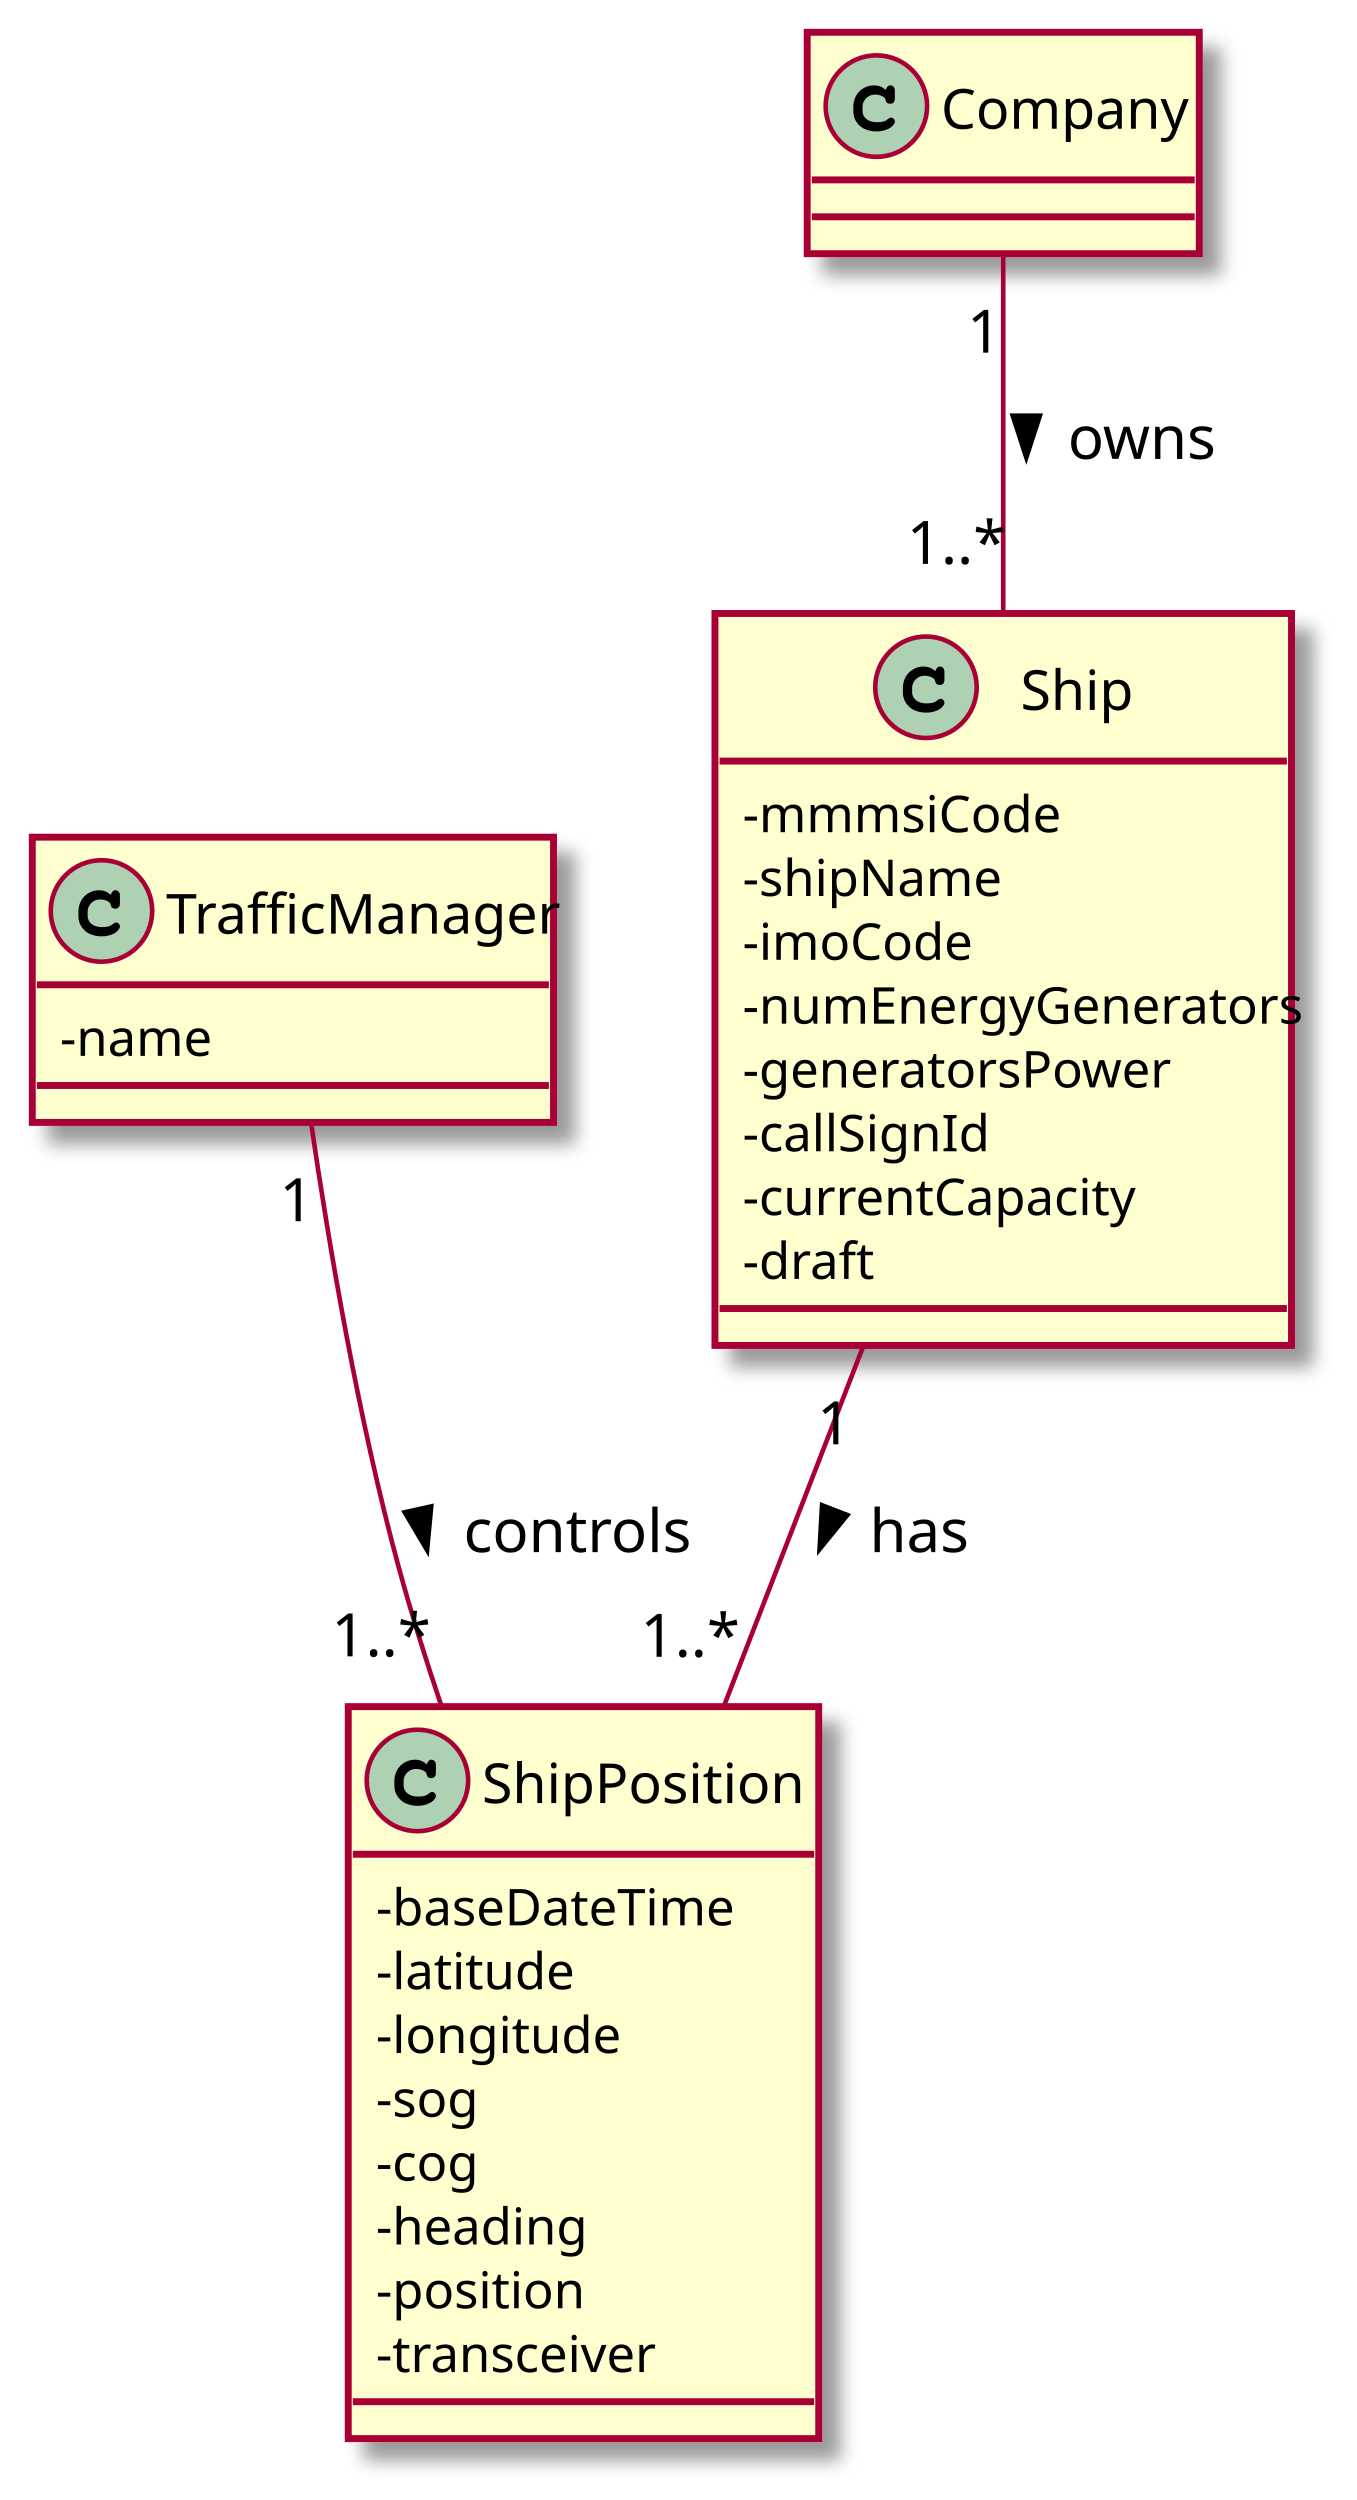
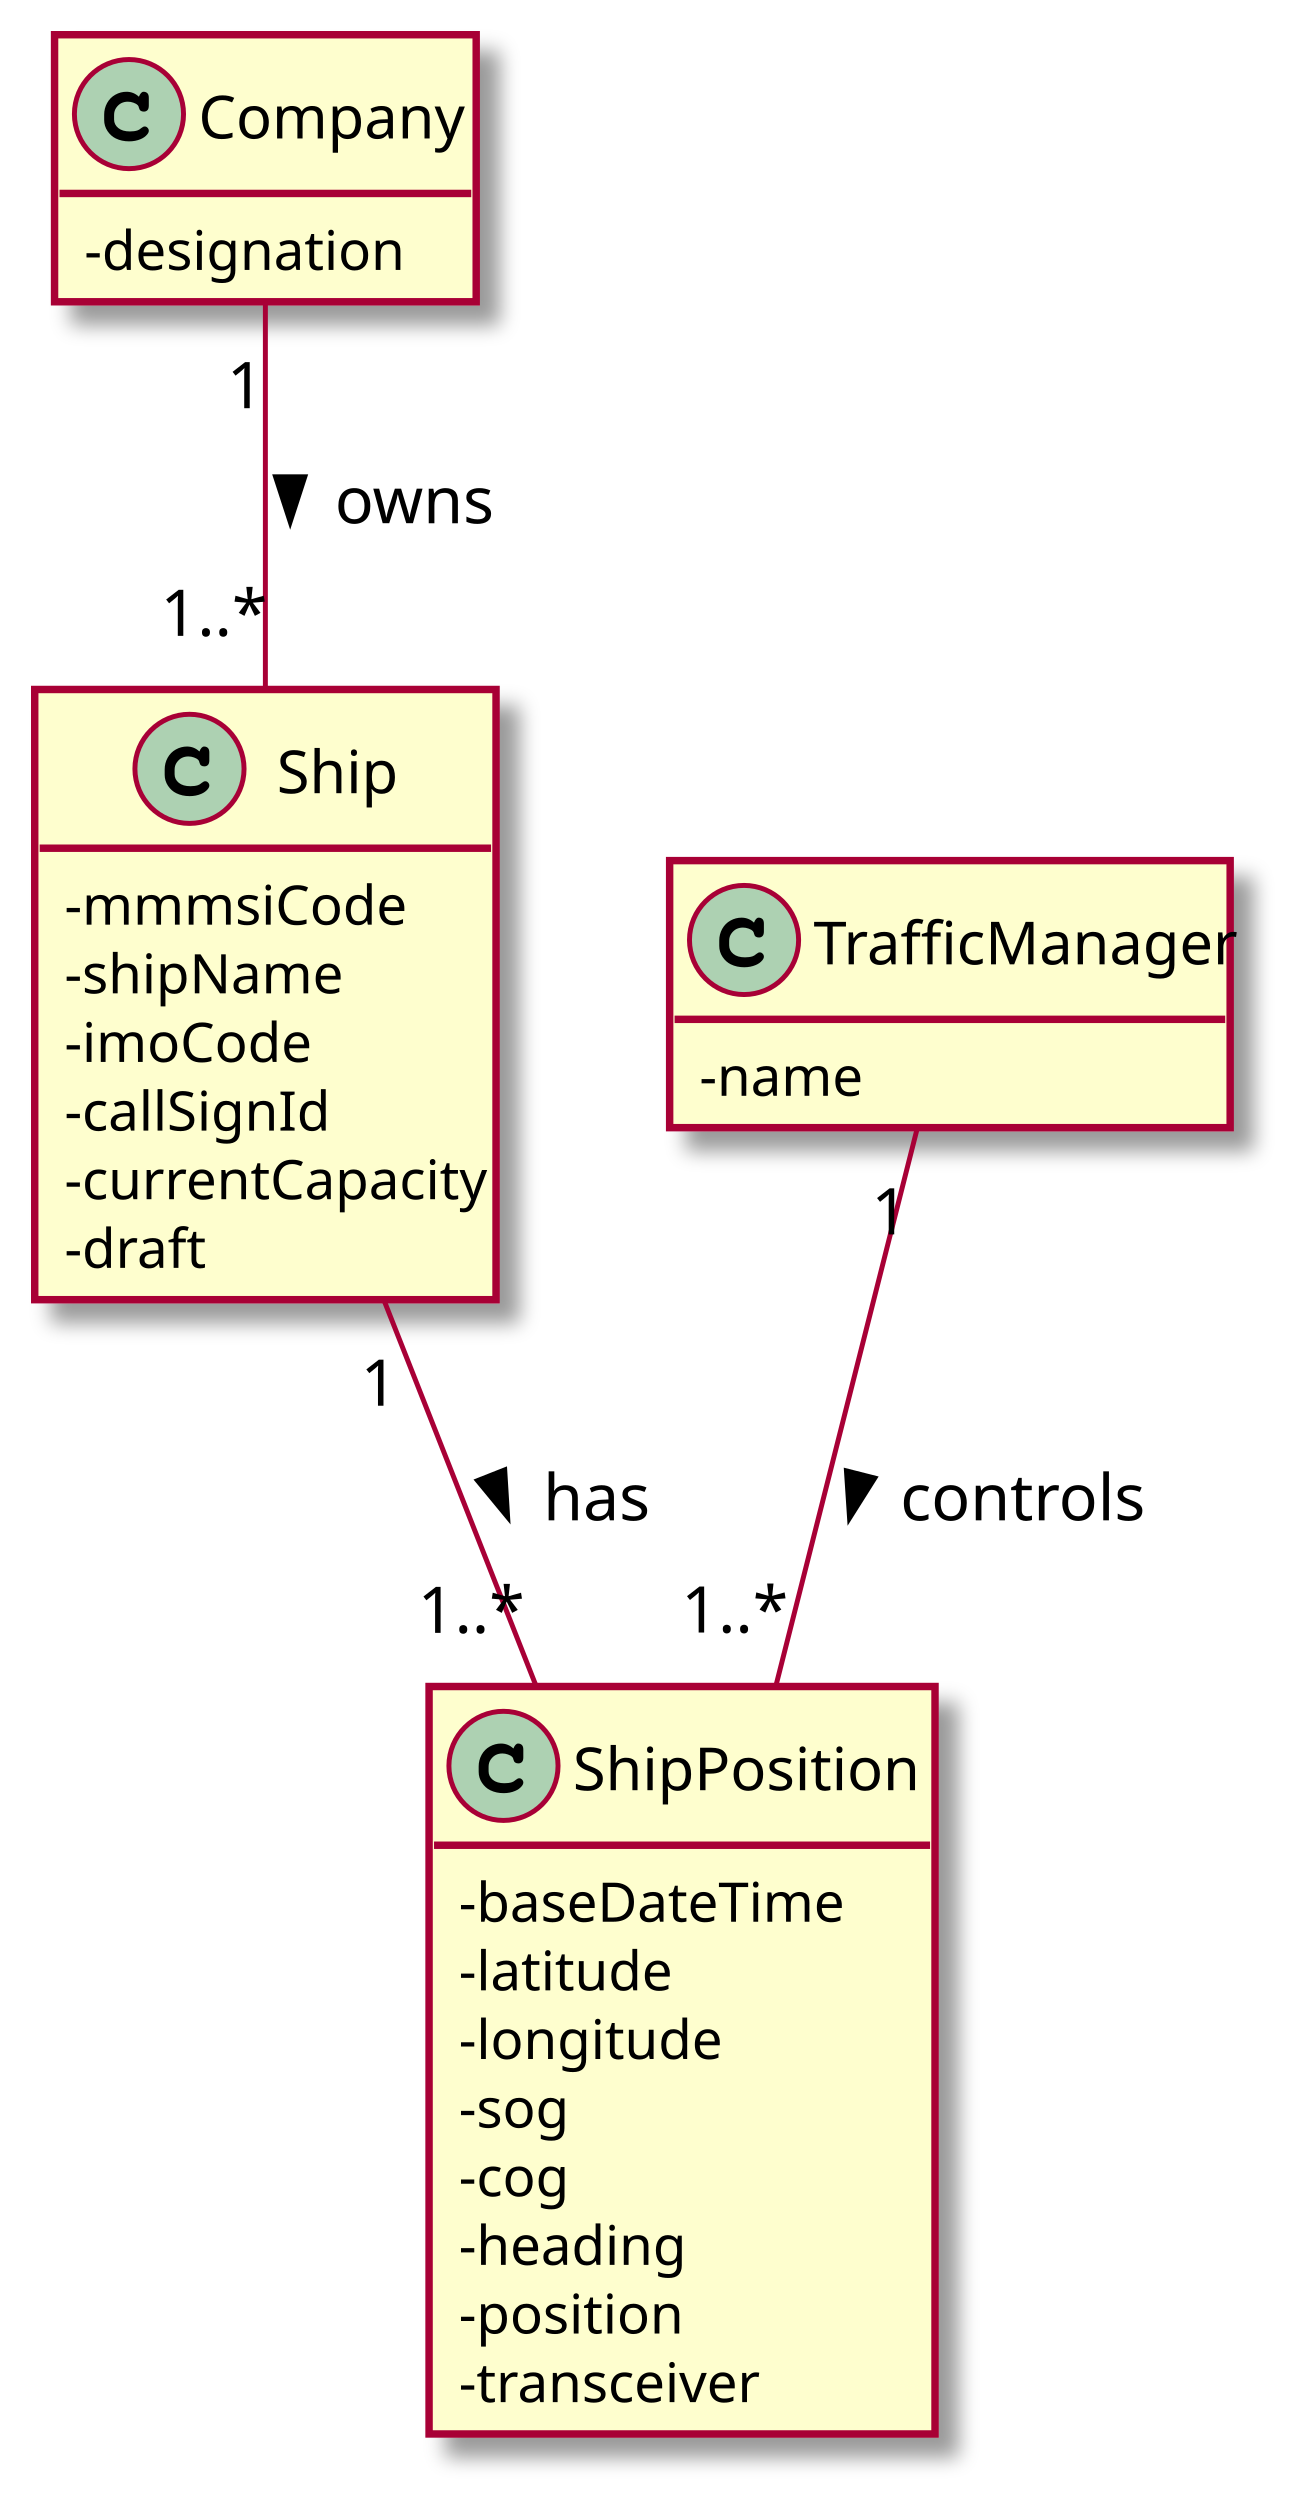
- <svg xmlns="http://www.w3.org/2000/svg" contentScriptType="application/ecmascript" contentStyleType="text/css" height="542px" preserveAspectRatio="none" style="width:294px;height:542px;" version="1.1" viewBox="0 0 294 542" width="294px" zoomAndPan="magnify">
+ <svg xmlns="http://www.w3.org/2000/svg" contentScriptType="application/ecmascript" contentStyleType="text/css" height="504px" preserveAspectRatio="none" style="width:262px;height:504px;background:#FFFFFF;" version="1.1" viewBox="0 0 262 504" width="262px" zoomAndPan="magnify">
  <defs>
-     <filter height="300%" id="f172rdb55cgy97" width="300%" x="-1" y="-1">
+     <filter height="300%" id="f1vgu54qh3lq78" width="300%" x="-1" y="-1">
      <feGaussianBlur result="blurOut" stdDeviation="2.0" />
      <feColorMatrix in="blurOut" result="blurOut2" type="matrix" values="0 0 0 0 0 0 0 0 0 0 0 0 0 0 0 0 0 0 .4 0" />
      <feOffset dx="4.0" dy="4.0" in="blurOut2" result="blurOut3" />
      <feBlend in="SourceGraphic" in2="blurOut3" mode="normal" />
    </filter>
  </defs>
  <g>
-     <rect codeLine="4" fill="#FEFECE" filter="url(#f172rdb55cgy97)" height="61.836" id="TrafficManager" style="stroke:#A80036;stroke-width:1.5;" width="113" x="7" y="181.5" />
-     <ellipse cx="22" cy="197.5" fill="#ADD1B2" rx="11" ry="11" style="stroke:#A80036;stroke-width:1.0;" />
-     <path d="M24,194 Q24.203,193.5 24.438,193.25 Q24.672,193 24.938,193 Q25.406,193 25.703,193.281 Q26,193.562 26,194.219 L26,195.781 Q26,196.438 25.719,196.719 Q25.438,197 25,197 Q24.609,197 24.359,196.828 Q24.109,196.656 24,196.203 Q23.953,195.891 23.781,195.719 Q23.469,195.391 22.906,195.203 Q22.344,195 21.781,195 Q21.078,195 20.484,195.281 Q19.906,195.562 19.453,196.188 Q19,196.812 19,197.672 L19,198.594 Q19,199.625 19.844,200.312 Q20.688,201 22.188,201 Q23.078,201 23.703,200.797 Q24.062,200.688 24.469,200.328 Q24.734,200.125 24.875,200.062 Q25.016,200 25.188,200 Q25.516,200 25.75,200.266 Q26,200.516 26,200.875 Q26,201.219 25.656,201.625 Q25.156,202.219 24.359,202.547 Q23.312,203 22.031,203 Q20.531,203 19.328,202.406 Q18.359,201.938 17.672,200.922 Q17,199.906 17,198.703 L17,197.609 Q17,196.359 17.594,195.266 Q18.203,194.172 19.25,193.594 Q20.312,193 21.5,193 Q22.219,193 22.844,193.25 Q23.469,193.5 24,194 Z " fill="#000000" />
-     <text fill="#000000" font-family="sans-serif" font-size="12" lengthAdjust="spacing" textLength="81" x="36" y="202.41">TrafficManager</text>
-     <line style="stroke:#A80036;stroke-width:1.5;" x1="8" x2="119" y1="213.5" y2="213.5" />
-     <text fill="#000000" font-family="sans-serif" font-size="11" lengthAdjust="spacing" textLength="30" x="13" y="228.919">-name</text>
-     <line style="stroke:#A80036;stroke-width:1.5;" x1="8" x2="119" y1="235.336" y2="235.336" />
-     <rect codeLine="8" fill="#FEFECE" filter="url(#f172rdb55cgy97)" height="158.688" id="Ship" style="stroke:#A80036;stroke-width:1.5;" width="125" x="155" y="133" />
-     <ellipse cx="200.75" cy="149" fill="#ADD1B2" rx="11" ry="11" style="stroke:#A80036;stroke-width:1.0;" />
-     <path d="M202.75,145.5 Q202.953,145 203.188,144.75 Q203.422,144.5 203.688,144.5 Q204.156,144.5 204.453,144.781 Q204.75,145.062 204.75,145.719 L204.75,147.281 Q204.75,147.938 204.469,148.219 Q204.188,148.5 203.75,148.5 Q203.359,148.5 203.109,148.328 Q202.859,148.156 202.75,147.703 Q202.703,147.391 202.531,147.219 Q202.219,146.891 201.656,146.703 Q201.094,146.5 200.531,146.5 Q199.828,146.5 199.234,146.781 Q198.656,147.062 198.203,147.688 Q197.75,148.312 197.75,149.172 L197.75,150.094 Q197.75,151.125 198.594,151.812 Q199.438,152.5 200.938,152.5 Q201.828,152.5 202.453,152.297 Q202.812,152.188 203.219,151.828 Q203.484,151.625 203.625,151.562 Q203.766,151.5 203.938,151.5 Q204.266,151.5 204.5,151.766 Q204.75,152.016 204.75,152.375 Q204.75,152.719 204.406,153.125 Q203.906,153.719 203.109,154.047 Q202.062,154.5 200.781,154.5 Q199.281,154.5 198.078,153.906 Q197.109,153.438 196.422,152.422 Q195.75,151.406 195.75,150.203 L195.75,149.109 Q195.75,147.859 196.344,146.766 Q196.953,145.672 198,145.094 Q199.062,144.5 200.25,144.5 Q200.969,144.5 201.594,144.75 Q202.219,145 202.75,145.5 Z " fill="#000000" />
-     <text fill="#000000" font-family="sans-serif" font-size="12" lengthAdjust="spacing" textLength="25" x="221.25" y="153.91">Ship</text>
-     <line style="stroke:#A80036;stroke-width:1.5;" x1="156" x2="279" y1="165" y2="165" />
-     <text fill="#000000" font-family="sans-serif" font-size="11" lengthAdjust="spacing" textLength="61" x="161" y="180.419">-mmmsiCode</text>
-     <text fill="#000000" font-family="sans-serif" font-size="11" lengthAdjust="spacing" textLength="51" x="161" y="194.255">-shipName</text>
-     <text fill="#000000" font-family="sans-serif" font-size="11" lengthAdjust="spacing" textLength="45" x="161" y="208.091">-imoCode</text>
-     <text fill="#000000" font-family="sans-serif" font-size="11" lengthAdjust="spacing" textLength="113" x="161" y="221.927">-numEnergyGenerators</text>
-     <text fill="#000000" font-family="sans-serif" font-size="11" lengthAdjust="spacing" textLength="89" x="161" y="235.763">-generatorsPower</text>
-     <text fill="#000000" font-family="sans-serif" font-size="11" lengthAdjust="spacing" textLength="49" x="161" y="249.599">-callSignId</text>
-     <text fill="#000000" font-family="sans-serif" font-size="11" lengthAdjust="spacing" textLength="81" x="161" y="263.435">-currentCapacity</text>
-     <text fill="#000000" font-family="sans-serif" font-size="11" lengthAdjust="spacing" textLength="27" x="161" y="277.271">-draft</text>
-     <line style="stroke:#A80036;stroke-width:1.5;" x1="156" x2="279" y1="283.688" y2="283.688" />
-     <rect codeLine="19" fill="#FEFECE" filter="url(#f172rdb55cgy97)" height="158.688" id="ShipPosition" style="stroke:#A80036;stroke-width:1.5;" width="102" x="75.5" y="370" />
-     <ellipse cx="90.5" cy="386" fill="#ADD1B2" rx="11" ry="11" style="stroke:#A80036;stroke-width:1.0;" />
-     <path d="M92.5,382.5 Q92.703,382 92.938,381.75 Q93.172,381.5 93.438,381.5 Q93.906,381.5 94.203,381.781 Q94.5,382.062 94.5,382.719 L94.5,384.281 Q94.5,384.938 94.219,385.219 Q93.938,385.5 93.5,385.5 Q93.109,385.5 92.859,385.328 Q92.609,385.156 92.5,384.703 Q92.453,384.391 92.281,384.219 Q91.969,383.891 91.406,383.703 Q90.844,383.5 90.281,383.5 Q89.578,383.5 88.984,383.781 Q88.406,384.062 87.953,384.688 Q87.5,385.312 87.5,386.172 L87.5,387.094 Q87.5,388.125 88.344,388.812 Q89.188,389.5 90.688,389.5 Q91.578,389.5 92.203,389.297 Q92.562,389.188 92.969,388.828 Q93.234,388.625 93.375,388.562 Q93.516,388.5 93.688,388.5 Q94.016,388.5 94.25,388.766 Q94.5,389.016 94.5,389.375 Q94.5,389.719 94.156,390.125 Q93.656,390.719 92.859,391.047 Q91.812,391.5 90.531,391.5 Q89.031,391.5 87.828,390.906 Q86.859,390.438 86.172,389.422 Q85.5,388.406 85.5,387.203 L85.5,386.109 Q85.5,384.859 86.094,383.766 Q86.703,382.672 87.75,382.094 Q88.812,381.5 90,381.5 Q90.719,381.5 91.344,381.75 Q91.969,382 92.5,382.5 Z " fill="#000000" />
-     <text fill="#000000" font-family="sans-serif" font-size="12" lengthAdjust="spacing" textLength="70" x="104.5" y="390.91">ShipPosition</text>
-     <line style="stroke:#A80036;stroke-width:1.5;" x1="76.5" x2="176.5" y1="402" y2="402" />
-     <text fill="#000000" font-family="sans-serif" font-size="11" lengthAdjust="spacing" textLength="72" x="81.5" y="417.419">-baseDateTime</text>
-     <text fill="#000000" font-family="sans-serif" font-size="11" lengthAdjust="spacing" textLength="38" x="81.5" y="431.255">-latitude</text>
-     <text fill="#000000" font-family="sans-serif" font-size="11" lengthAdjust="spacing" textLength="47" x="81.5" y="445.091">-longitude</text>
-     <text fill="#000000" font-family="sans-serif" font-size="11" lengthAdjust="spacing" textLength="22" x="81.5" y="458.927">-sog</text>
-     <text fill="#000000" font-family="sans-serif" font-size="11" lengthAdjust="spacing" textLength="22" x="81.5" y="472.763">-cog</text>
-     <text fill="#000000" font-family="sans-serif" font-size="11" lengthAdjust="spacing" textLength="42" x="81.5" y="486.599">-heading</text>
-     <text fill="#000000" font-family="sans-serif" font-size="11" lengthAdjust="spacing" textLength="41" x="81.5" y="500.435">-position</text>
-     <text fill="#000000" font-family="sans-serif" font-size="11" lengthAdjust="spacing" textLength="59" x="81.5" y="514.27">-transceiver</text>
-     <line style="stroke:#A80036;stroke-width:1.5;" x1="76.5" x2="176.5" y1="520.688" y2="520.688" />
-     <rect fill="#FEFECE" filter="url(#f172rdb55cgy97)" height="48" id="Company" style="stroke:#A80036;stroke-width:1.5;" width="85" x="175" y="7" />
-     <ellipse cx="190" cy="23" fill="#ADD1B2" rx="11" ry="11" style="stroke:#A80036;stroke-width:1.0;" />
-     <path d="M192,19.5 Q192.203,19 192.438,18.75 Q192.672,18.5 192.938,18.5 Q193.406,18.5 193.703,18.781 Q194,19.062 194,19.719 L194,21.281 Q194,21.938 193.719,22.219 Q193.438,22.5 193,22.5 Q192.609,22.5 192.359,22.328 Q192.109,22.156 192,21.703 Q191.953,21.391 191.781,21.219 Q191.469,20.891 190.906,20.703 Q190.344,20.5 189.781,20.5 Q189.078,20.5 188.484,20.781 Q187.906,21.062 187.453,21.688 Q187,22.312 187,23.172 L187,24.094 Q187,25.125 187.844,25.812 Q188.688,26.5 190.188,26.5 Q191.078,26.5 191.703,26.297 Q192.062,26.188 192.469,25.828 Q192.734,25.625 192.875,25.562 Q193.016,25.5 193.188,25.5 Q193.516,25.5 193.75,25.766 Q194,26.016 194,26.375 Q194,26.719 193.656,27.125 Q193.156,27.719 192.359,28.047 Q191.312,28.5 190.031,28.5 Q188.531,28.5 187.328,27.906 Q186.359,27.438 185.672,26.422 Q185,25.406 185,24.203 L185,23.109 Q185,21.859 185.594,20.766 Q186.203,19.672 187.25,19.094 Q188.312,18.5 189.5,18.5 Q190.219,18.5 190.844,18.75 Q191.469,19 192,19.5 Z " fill="#000000" />
-     <text fill="#000000" font-family="sans-serif" font-size="12" lengthAdjust="spacing" textLength="53" x="204" y="27.91">Company</text>
-     <line style="stroke:#A80036;stroke-width:1.5;" x1="176" x2="259" y1="39" y2="39" />
-     <line style="stroke:#A80036;stroke-width:1.5;" x1="176" x2="259" y1="47" y2="47" />
-     <path codeLine="35" d="M187.07,292.08 C177.36,317.16 166.61,344.92 156.9,370 " fill="none" id="Ship-ShipPosition" style="stroke:#A80036;stroke-width:1.0;" />
-     <polygon fill="#000000" points="177.695,335.839,183.701,328.465,178.22,326.342,177.695,335.839" style="stroke:#000000;stroke-width:1.0;" />
-     <text fill="#000000" font-family="sans-serif" font-size="13" lengthAdjust="spacing" textLength="21" x="188.5" y="336.495">has</text>
-     <text fill="#000000" font-family="sans-serif" font-size="13" lengthAdjust="spacing" textLength="7" x="177.154" y="313.13">1</text>
-     <text fill="#000000" font-family="sans-serif" font-size="13" lengthAdjust="spacing" textLength="20" x="138.844" y="359.187">1..*</text>
-     <path codeLine="36" d="M67.49,243.73 C71.26,269.57 77.65,307.59 86.5,340 C89.17,349.78 92.34,359.92 95.72,369.91 " fill="none" id="TrafficManager-ShipPosition" style="stroke:#A80036;stroke-width:1.0;" />
-     <polygon fill="#000000" points="92.592,336.055,93.485,326.587,87.749,327.87,92.592,336.055" style="stroke:#000000;stroke-width:1.0;" />
-     <text fill="#000000" font-family="sans-serif" font-size="13" lengthAdjust="spacing" textLength="46" x="100.5" y="336.495">controls</text>
-     <text fill="#000000" font-family="sans-serif" font-size="13" lengthAdjust="spacing" textLength="7" x="60.583" y="264.752">1</text>
-     <text fill="#000000" font-family="sans-serif" font-size="13" lengthAdjust="spacing" textLength="20" x="71.833" y="359.088">1..*</text>
-     <path codeLine="37" d="M217.5,55.1 C217.5,74.89 217.5,104.58 217.5,132.8 " fill="none" id="Company-Ship" style="stroke:#A80036;stroke-width:1.0;" />
-     <polygon fill="#000000" points="222.5,99.176,225.439,90.131,219.561,90.131,222.5,99.176" style="stroke:#000000;stroke-width:1.0;" />
-     <text fill="#000000" font-family="sans-serif" font-size="13" lengthAdjust="spacing" textLength="30" x="231.5" y="99.495">owns</text>
-     <text fill="#000000" font-family="sans-serif" font-size="13" lengthAdjust="spacing" textLength="7" x="209.647" y="76.462">1</text>
-     <text fill="#000000" font-family="sans-serif" font-size="13" lengthAdjust="spacing" textLength="20" x="196.578" y="122.241">1..*</text>
+     <rect codeLine="7" fill="#FEFECE" filter="url(#f1vgu54qh3lq78)" height="53.836" id="Company" style="stroke:#A80036;stroke-width:1.5;" width="85" x="11" y="7" />
+     <ellipse cx="26" cy="23" fill="#ADD1B2" rx="11" ry="11" style="stroke:#A80036;stroke-width:1.0;" />
+     <path d="M28,19.5 Q28.203,19 28.438,18.75 Q28.672,18.5 28.938,18.5 Q29.406,18.5 29.703,18.781 Q30,19.062 30,19.719 L30,21.281 Q30,21.938 29.719,22.219 Q29.438,22.5 29,22.5 Q28.609,22.5 28.359,22.328 Q28.109,22.156 28,21.703 Q27.953,21.391 27.781,21.219 Q27.469,20.891 26.906,20.703 Q26.344,20.5 25.781,20.5 Q25.078,20.5 24.484,20.781 Q23.906,21.062 23.453,21.688 Q23,22.312 23,23.172 L23,24.094 Q23,25.125 23.844,25.812 Q24.688,26.5 26.188,26.5 Q27.078,26.5 27.703,26.297 Q28.062,26.188 28.469,25.828 Q28.734,25.625 28.875,25.562 Q29.016,25.5 29.188,25.5 Q29.516,25.5 29.75,25.766 Q30,26.016 30,26.375 Q30,26.719 29.656,27.125 Q29.156,27.719 28.359,28.047 Q27.312,28.5 26.031,28.5 Q24.531,28.5 23.328,27.906 Q22.359,27.438 21.672,26.422 Q21,25.406 21,24.203 L21,23.109 Q21,21.859 21.594,20.766 Q22.203,19.672 23.25,19.094 Q24.312,18.5 25.5,18.5 Q26.219,18.5 26.844,18.75 Q27.469,19 28,19.5 Z " fill="#000000" />
+     <text fill="#000000" font-family="sans-serif" font-size="12" lengthAdjust="spacing" textLength="53" x="40" y="27.91">Company</text>
+     <line style="stroke:#A80036;stroke-width:1.5;" x1="12" x2="95" y1="39" y2="39" />
+     <text fill="#000000" font-family="sans-serif" font-size="11" lengthAdjust="spacing" textLength="59" x="17" y="54.419">-designation</text>
+     <rect codeLine="11" fill="#FEFECE" filter="url(#f1vgu54qh3lq78)" height="53.836" id="TrafficManager" style="stroke:#A80036;stroke-width:1.5;" width="113" x="135" y="173.5" />
+     <ellipse cx="150" cy="189.5" fill="#ADD1B2" rx="11" ry="11" style="stroke:#A80036;stroke-width:1.0;" />
+     <path d="M152,186 Q152.203,185.5 152.438,185.25 Q152.672,185 152.938,185 Q153.406,185 153.703,185.281 Q154,185.562 154,186.219 L154,187.781 Q154,188.438 153.719,188.719 Q153.438,189 153,189 Q152.609,189 152.359,188.828 Q152.109,188.656 152,188.203 Q151.953,187.891 151.781,187.719 Q151.469,187.391 150.906,187.203 Q150.344,187 149.781,187 Q149.078,187 148.484,187.281 Q147.906,187.562 147.453,188.188 Q147,188.812 147,189.672 L147,190.594 Q147,191.625 147.844,192.312 Q148.688,193 150.188,193 Q151.078,193 151.703,192.797 Q152.062,192.688 152.469,192.328 Q152.734,192.125 152.875,192.062 Q153.016,192 153.188,192 Q153.516,192 153.75,192.266 Q154,192.516 154,192.875 Q154,193.219 153.656,193.625 Q153.156,194.219 152.359,194.547 Q151.312,195 150.031,195 Q148.531,195 147.328,194.406 Q146.359,193.938 145.672,192.922 Q145,191.906 145,190.703 L145,189.609 Q145,188.359 145.594,187.266 Q146.203,186.172 147.25,185.594 Q148.312,185 149.5,185 Q150.219,185 150.844,185.25 Q151.469,185.5 152,186 Z " fill="#000000" />
+     <text fill="#000000" font-family="sans-serif" font-size="12" lengthAdjust="spacing" textLength="81" x="164" y="194.41">TrafficManager</text>
+     <line style="stroke:#A80036;stroke-width:1.5;" x1="136" x2="247" y1="205.5" y2="205.5" />
+     <text fill="#000000" font-family="sans-serif" font-size="11" lengthAdjust="spacing" textLength="30" x="141" y="220.919">-name</text>
+     <rect codeLine="15" fill="#FEFECE" filter="url(#f1vgu54qh3lq78)" height="123.016" id="Ship" style="stroke:#A80036;stroke-width:1.5;" width="93" x="7" y="139" />
+     <ellipse cx="38.2" cy="155" fill="#ADD1B2" rx="11" ry="11" style="stroke:#A80036;stroke-width:1.0;" />
+     <path d="M40.2,151.5 Q40.403,151 40.638,150.75 Q40.872,150.5 41.138,150.5 Q41.606,150.5 41.903,150.781 Q42.2,151.062 42.2,151.719 L42.2,153.281 Q42.2,153.938 41.919,154.219 Q41.638,154.5 41.2,154.5 Q40.809,154.5 40.559,154.328 Q40.309,154.156 40.2,153.703 Q40.153,153.391 39.981,153.219 Q39.669,152.891 39.106,152.703 Q38.544,152.5 37.981,152.5 Q37.278,152.5 36.684,152.781 Q36.106,153.062 35.653,153.688 Q35.2,154.312 35.2,155.172 L35.2,156.094 Q35.2,157.125 36.044,157.812 Q36.888,158.5 38.388,158.5 Q39.278,158.5 39.903,158.297 Q40.263,158.188 40.669,157.828 Q40.934,157.625 41.075,157.562 Q41.216,157.5 41.388,157.5 Q41.716,157.5 41.95,157.766 Q42.2,158.016 42.2,158.375 Q42.2,158.719 41.856,159.125 Q41.356,159.719 40.559,160.047 Q39.513,160.5 38.231,160.5 Q36.731,160.5 35.528,159.906 Q34.559,159.438 33.872,158.422 Q33.2,157.406 33.2,156.203 L33.2,155.109 Q33.2,153.859 33.794,152.766 Q34.403,151.672 35.45,151.094 Q36.513,150.5 37.7,150.5 Q38.419,150.5 39.044,150.75 Q39.669,151 40.2,151.5 Z " fill="#000000" />
+     <text fill="#000000" font-family="sans-serif" font-size="12" lengthAdjust="spacing" textLength="25" x="55.8" y="159.91">Ship</text>
+     <line style="stroke:#A80036;stroke-width:1.5;" x1="8" x2="99" y1="171" y2="171" />
+     <text fill="#000000" font-family="sans-serif" font-size="11" lengthAdjust="spacing" textLength="61" x="13" y="186.419">-mmmsiCode</text>
+     <text fill="#000000" font-family="sans-serif" font-size="11" lengthAdjust="spacing" textLength="51" x="13" y="200.255">-shipName</text>
+     <text fill="#000000" font-family="sans-serif" font-size="11" lengthAdjust="spacing" textLength="45" x="13" y="214.091">-imoCode</text>
+     <text fill="#000000" font-family="sans-serif" font-size="11" lengthAdjust="spacing" textLength="49" x="13" y="227.927">-callSignId</text>
+     <text fill="#000000" font-family="sans-serif" font-size="11" lengthAdjust="spacing" textLength="81" x="13" y="241.763">-currentCapacity</text>
+     <text fill="#000000" font-family="sans-serif" font-size="11" lengthAdjust="spacing" textLength="27" x="13" y="255.599">-draft</text>
+     <rect codeLine="29" fill="#FEFECE" filter="url(#f1vgu54qh3lq78)" height="150.688" id="ShipPosition" style="stroke:#A80036;stroke-width:1.5;" width="102" x="86.5" y="340" />
+     <ellipse cx="101.5" cy="356" fill="#ADD1B2" rx="11" ry="11" style="stroke:#A80036;stroke-width:1.0;" />
+     <path d="M103.5,352.5 Q103.703,352 103.938,351.75 Q104.172,351.5 104.438,351.5 Q104.906,351.5 105.203,351.781 Q105.5,352.062 105.5,352.719 L105.5,354.281 Q105.5,354.938 105.219,355.219 Q104.938,355.5 104.5,355.5 Q104.109,355.5 103.859,355.328 Q103.609,355.156 103.5,354.703 Q103.453,354.391 103.281,354.219 Q102.969,353.891 102.406,353.703 Q101.844,353.5 101.281,353.5 Q100.578,353.5 99.984,353.781 Q99.406,354.062 98.953,354.688 Q98.5,355.312 98.5,356.172 L98.5,357.094 Q98.5,358.125 99.344,358.812 Q100.188,359.5 101.688,359.5 Q102.578,359.5 103.203,359.297 Q103.562,359.188 103.969,358.828 Q104.234,358.625 104.375,358.562 Q104.516,358.5 104.688,358.5 Q105.016,358.5 105.25,358.766 Q105.5,359.016 105.5,359.375 Q105.5,359.719 105.156,360.125 Q104.656,360.719 103.859,361.047 Q102.812,361.5 101.531,361.5 Q100.031,361.5 98.828,360.906 Q97.859,360.438 97.172,359.422 Q96.5,358.406 96.5,357.203 L96.5,356.109 Q96.5,354.859 97.094,353.766 Q97.703,352.672 98.75,352.094 Q99.812,351.5 101,351.5 Q101.719,351.5 102.344,351.75 Q102.969,352 103.5,352.5 Z " fill="#000000" />
+     <text fill="#000000" font-family="sans-serif" font-size="12" lengthAdjust="spacing" textLength="70" x="115.5" y="360.91">ShipPosition</text>
+     <line style="stroke:#A80036;stroke-width:1.5;" x1="87.5" x2="187.5" y1="372" y2="372" />
+     <text fill="#000000" font-family="sans-serif" font-size="11" lengthAdjust="spacing" textLength="72" x="92.5" y="387.419">-baseDateTime</text>
+     <text fill="#000000" font-family="sans-serif" font-size="11" lengthAdjust="spacing" textLength="38" x="92.5" y="401.255">-latitude</text>
+     <text fill="#000000" font-family="sans-serif" font-size="11" lengthAdjust="spacing" textLength="47" x="92.5" y="415.091">-longitude</text>
+     <text fill="#000000" font-family="sans-serif" font-size="11" lengthAdjust="spacing" textLength="22" x="92.5" y="428.927">-sog</text>
+     <text fill="#000000" font-family="sans-serif" font-size="11" lengthAdjust="spacing" textLength="22" x="92.5" y="442.763">-cog</text>
+     <text fill="#000000" font-family="sans-serif" font-size="11" lengthAdjust="spacing" textLength="42" x="92.5" y="456.599">-heading</text>
+     <text fill="#000000" font-family="sans-serif" font-size="11" lengthAdjust="spacing" textLength="41" x="92.5" y="470.435">-position</text>
+     <text fill="#000000" font-family="sans-serif" font-size="11" lengthAdjust="spacing" textLength="59" x="92.5" y="484.271">-transceiver</text>
+     <path codeLine="54" d="M77.46,262.25 C86.96,286.35 97.99,314.31 107.98,339.65 " fill="none" id="Ship-ShipPosition" style="stroke:#A80036;stroke-width:1.0;" />
+     <polygon fill="#000000" points="102.334,305.827,101.75,296.335,96.282,298.491,102.334,305.827" style="stroke:#000000;stroke-width:1.0;" />
+     <text fill="#000000" font-family="sans-serif" font-size="13" lengthAdjust="spacing" textLength="21" x="109.5" y="306.495">has</text>
+     <text fill="#000000" font-family="sans-serif" font-size="13" lengthAdjust="spacing" textLength="7" x="72.698" y="283.392">1</text>
+     <text fill="#000000" font-family="sans-serif" font-size="13" lengthAdjust="spacing" textLength="20" x="84.213" y="329.185">1..*</text>
+     <path codeLine="55" d="M184.88,227.62 C177.84,255.39 166.38,300.6 156.49,339.59 " fill="none" id="TrafficManager-ShipPosition" style="stroke:#A80036;stroke-width:1.0;" />
+     <polygon fill="#000000" points="171.271,306.022,176.343,297.977,170.645,296.533,171.271,306.022" style="stroke:#000000;stroke-width:1.0;" />
+     <text fill="#000000" font-family="sans-serif" font-size="13" lengthAdjust="spacing" textLength="46" x="181.5" y="306.495">controls</text>
+     <text fill="#000000" font-family="sans-serif" font-size="13" lengthAdjust="spacing" textLength="7" x="175.666" y="248.854">1</text>
+     <text fill="#000000" font-family="sans-serif" font-size="13" lengthAdjust="spacing" textLength="20" x="137.347" y="329.119">1..*</text>
+     <path codeLine="56" d="M53.5,61.07 C53.5,81.9 53.5,111.95 53.5,138.74 " fill="none" id="Company-Ship" style="stroke:#A80036;stroke-width:1.0;" />
+     <polygon fill="#000000" points="58.5,105.176,61.439,96.131,55.561,96.131,58.5,105.176" style="stroke:#000000;stroke-width:1.0;" />
+     <text fill="#000000" font-family="sans-serif" font-size="13" lengthAdjust="spacing" textLength="30" x="67.5" y="105.495">owns</text>
+     <text fill="#000000" font-family="sans-serif" font-size="13" lengthAdjust="spacing" textLength="7" x="45.734" y="82.293">1</text>
+     <text fill="#000000" font-family="sans-serif" font-size="13" lengthAdjust="spacing" textLength="20" x="32.344" y="128.189">1..*</text>
  </g>
</svg>
